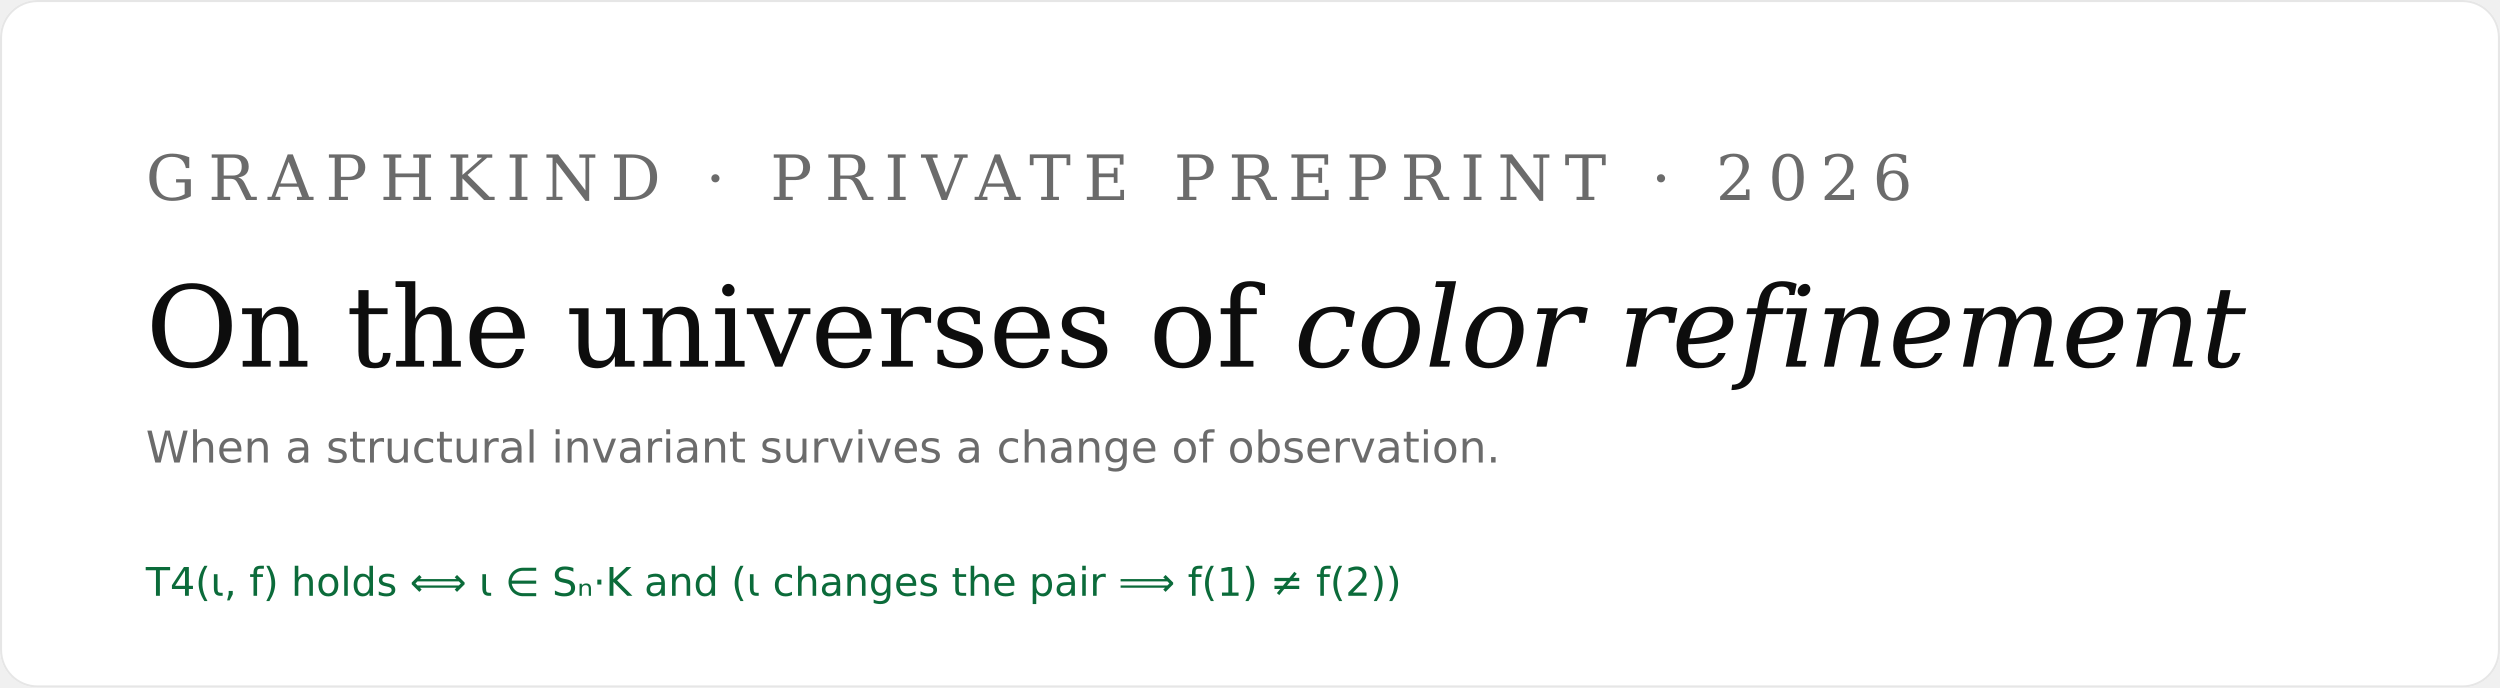
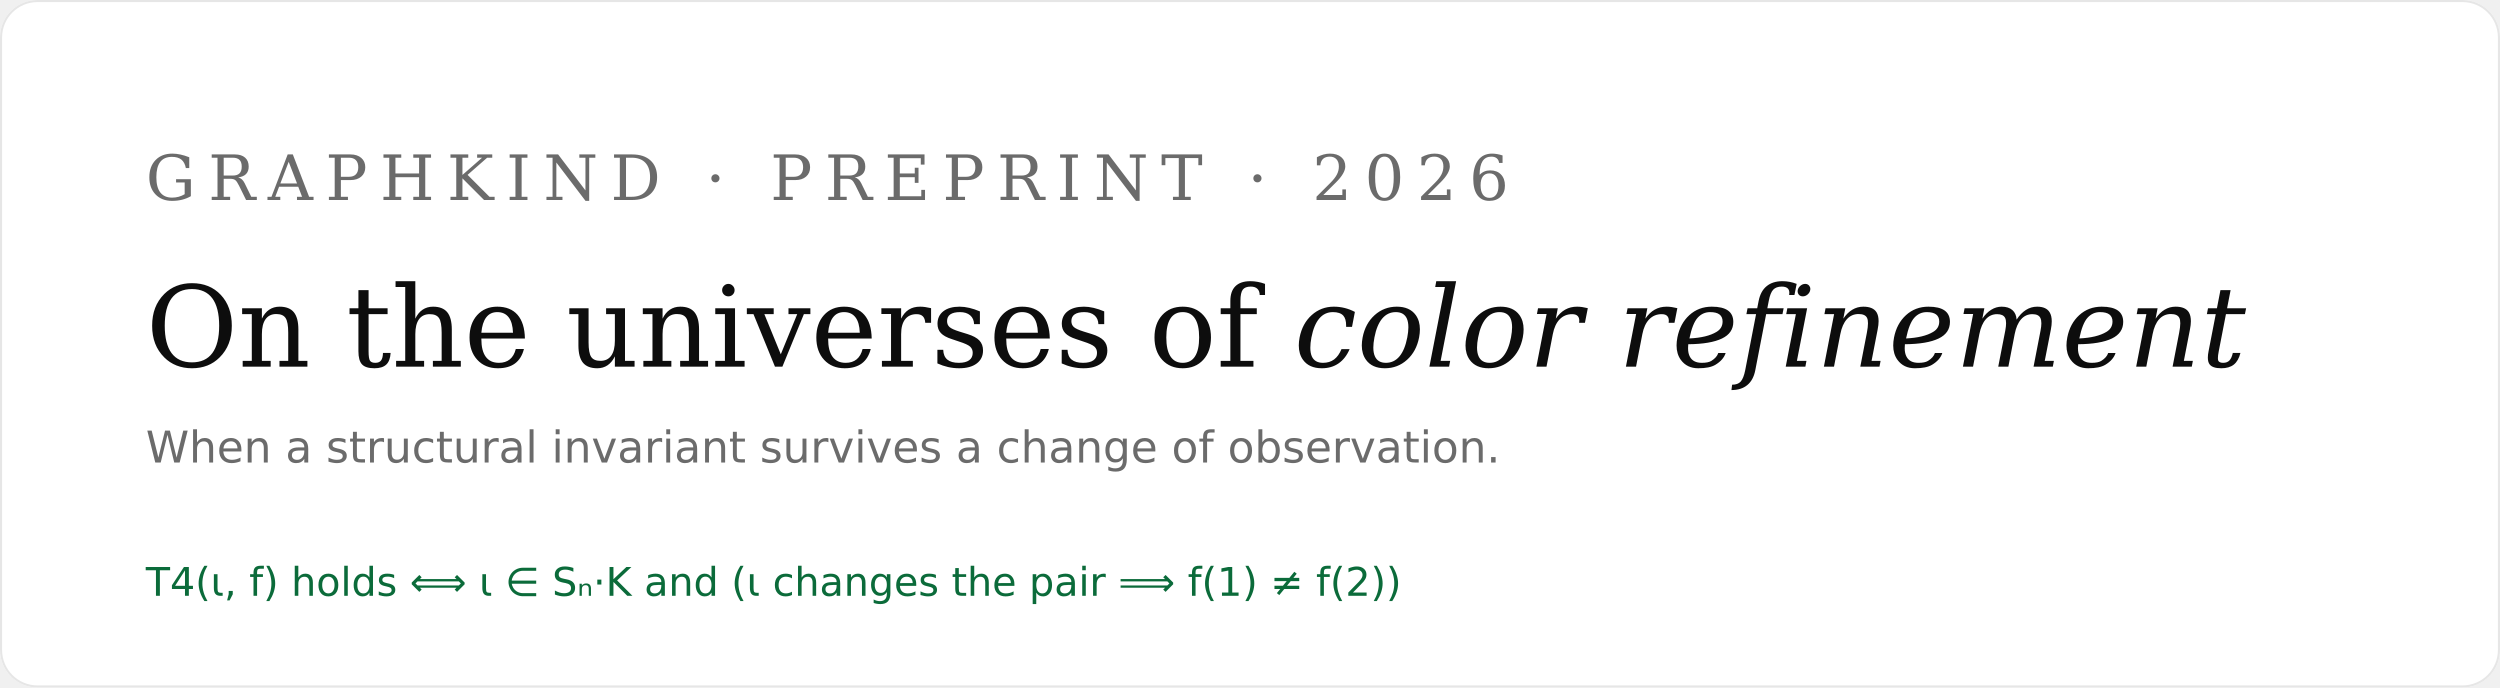
<svg xmlns="http://www.w3.org/2000/svg" viewBox="0 0 1200 330" width="1200" height="330">
  <rect width="1200" height="330" rx="18" fill="#ffffff" />
  <rect x="0.5" y="0.5" width="1199" height="329" rx="17.5" fill="none" stroke="#e6e6e6" />
-   <text x="70" y="96" font-family="DejaVu Serif, Georgia, serif" font-size="30" fill="#6b6b6b" letter-spacing="6">GRAPHKIND · PRIVATE PREPRINT · 2026</text>
+   <text x="70" y="96" font-family="DejaVu Serif, Georgia, serif" font-size="30" fill="#6b6b6b" letter-spacing="6">GRAPHKIND · PREPRINT · 2026</text>
  <text x="70" y="176" font-family="DejaVu Serif, Georgia, serif" font-size="54" fill="#0d0d0d">On the universes of <tspan font-style="italic">color refinement</tspan>
  </text>
  <text x="70" y="222" font-family="DejaVu Sans, sans-serif" font-size="21" fill="#6b6b6b">When a structural invariant survives a change of observation.</text>
  <text x="70" y="286" font-family="DejaVu Sans, sans-serif" font-size="19" fill="#0b6b3a">T4(ι, f) holds  ⟺  ι ∈ Sₙ·K  and  (ι changes the pair ⟹ f(1) ≠ f(2))</text>
</svg>
